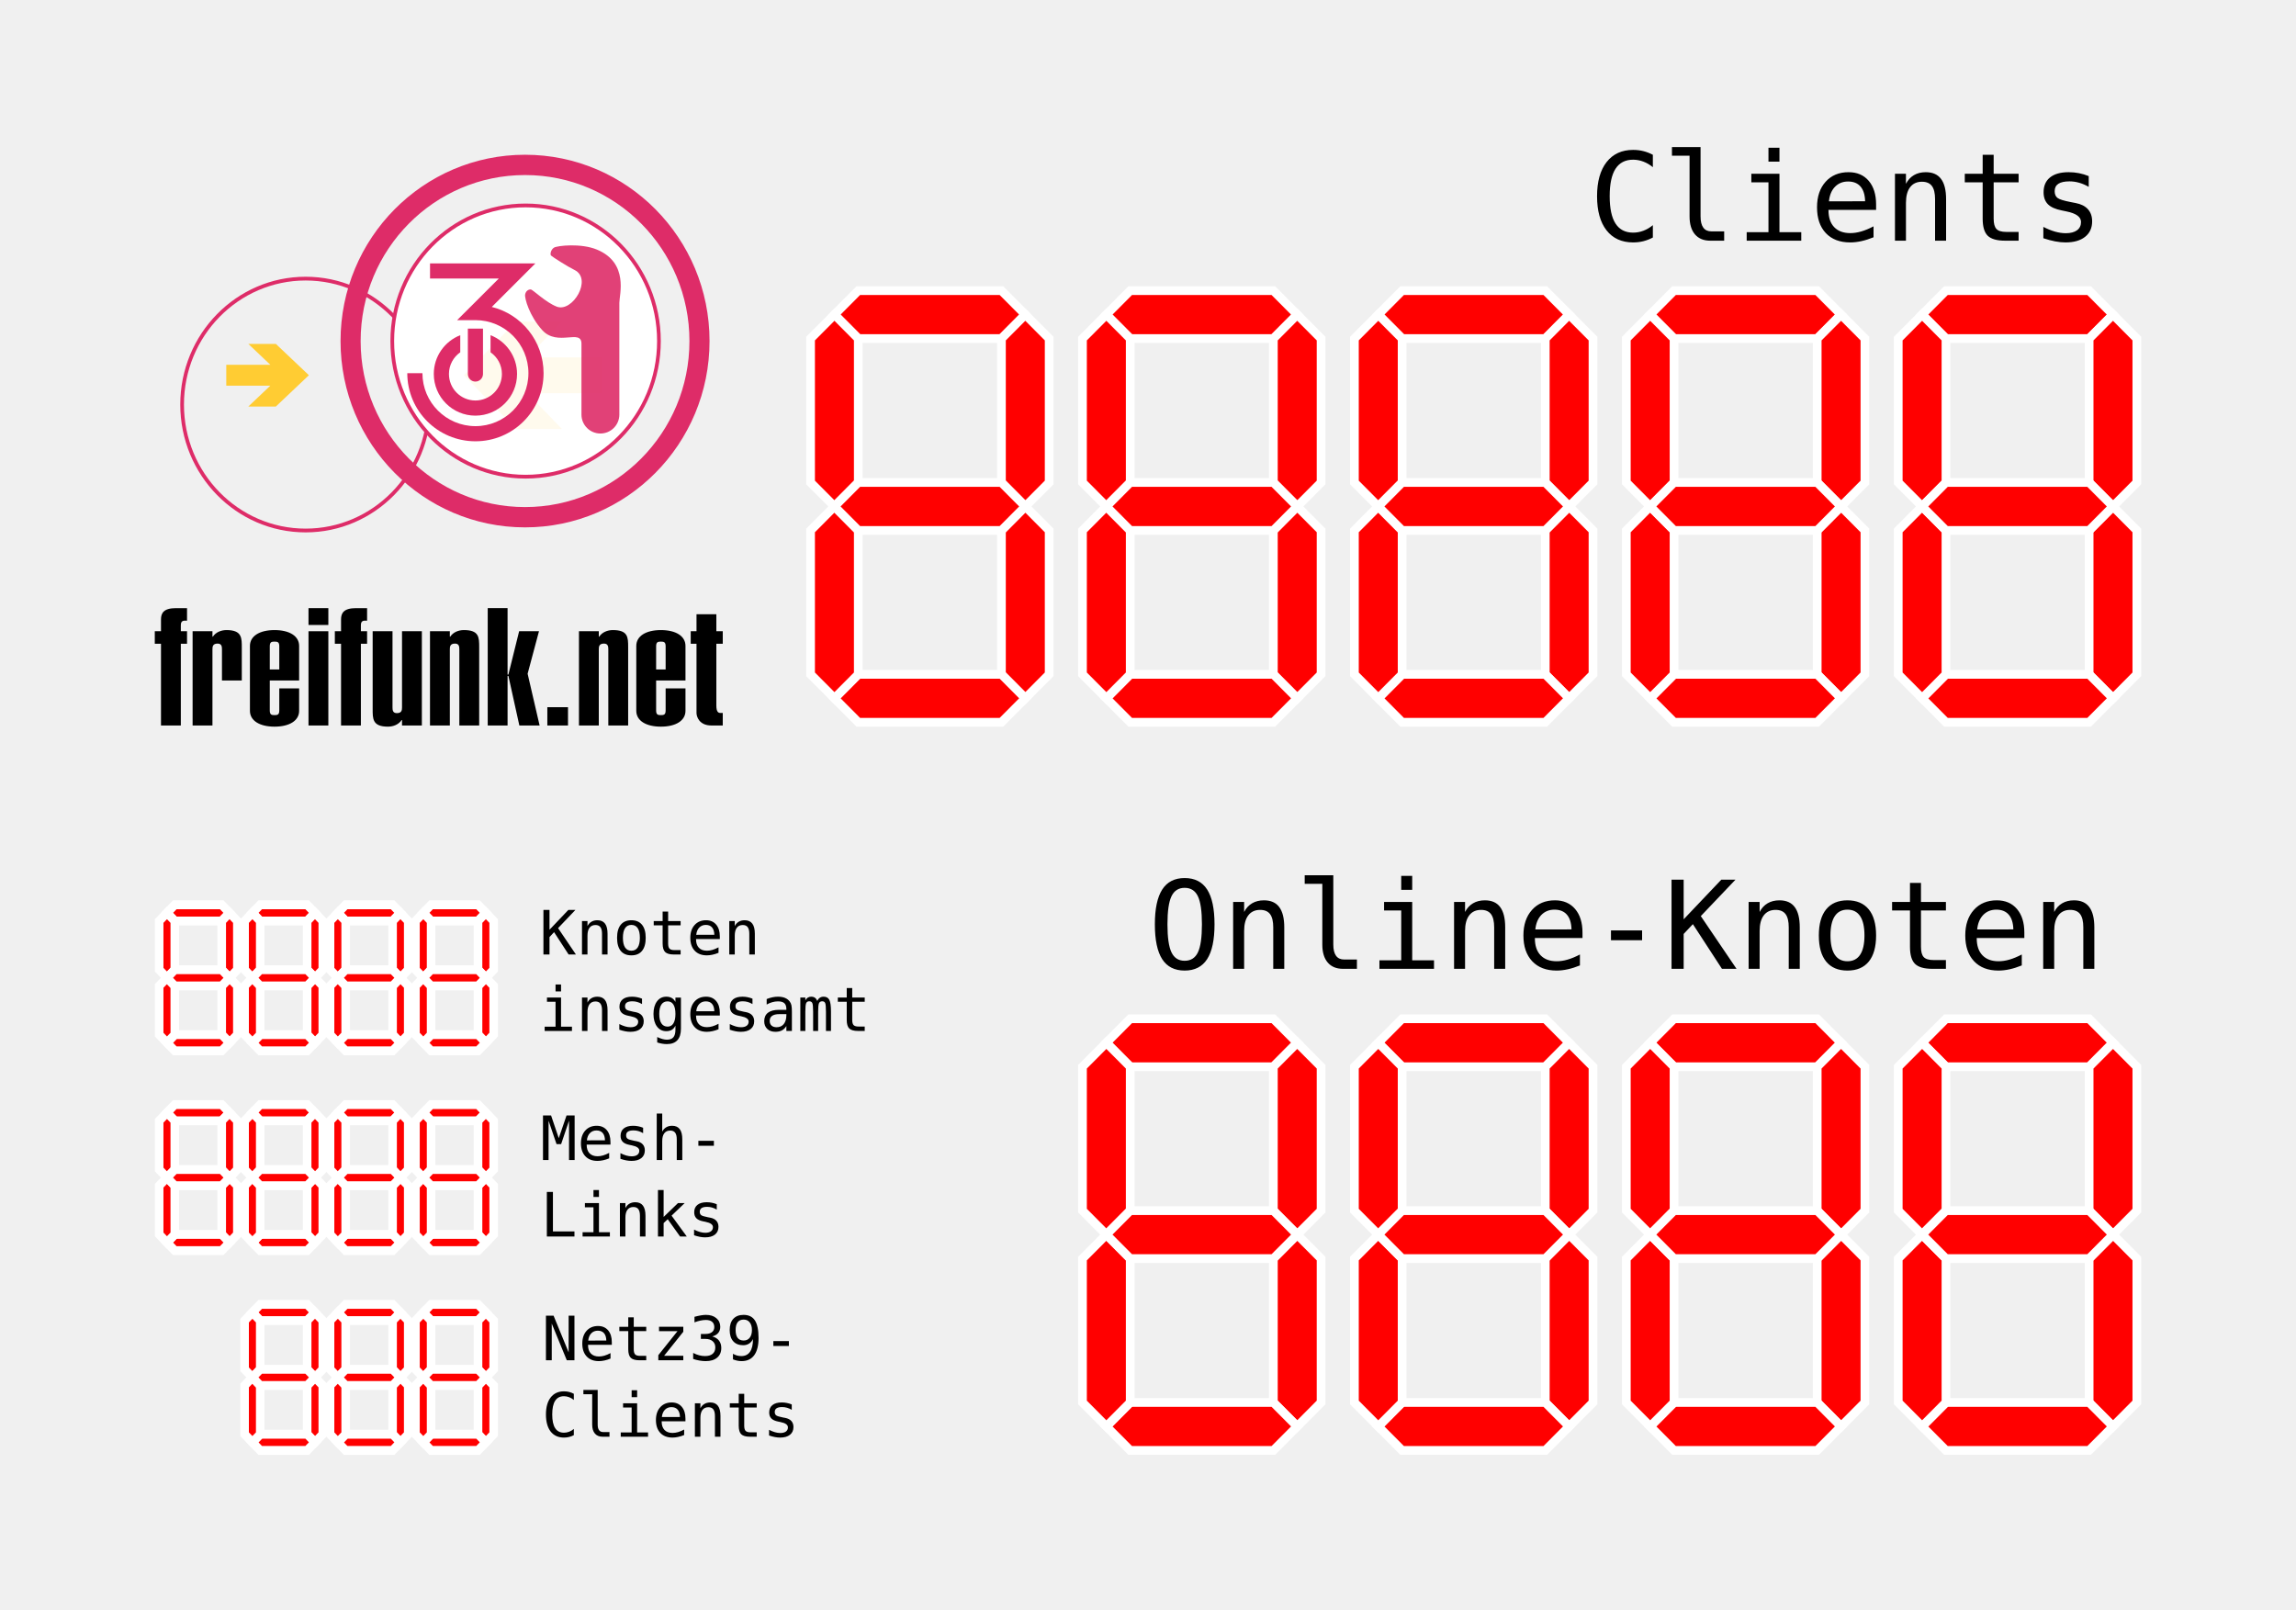
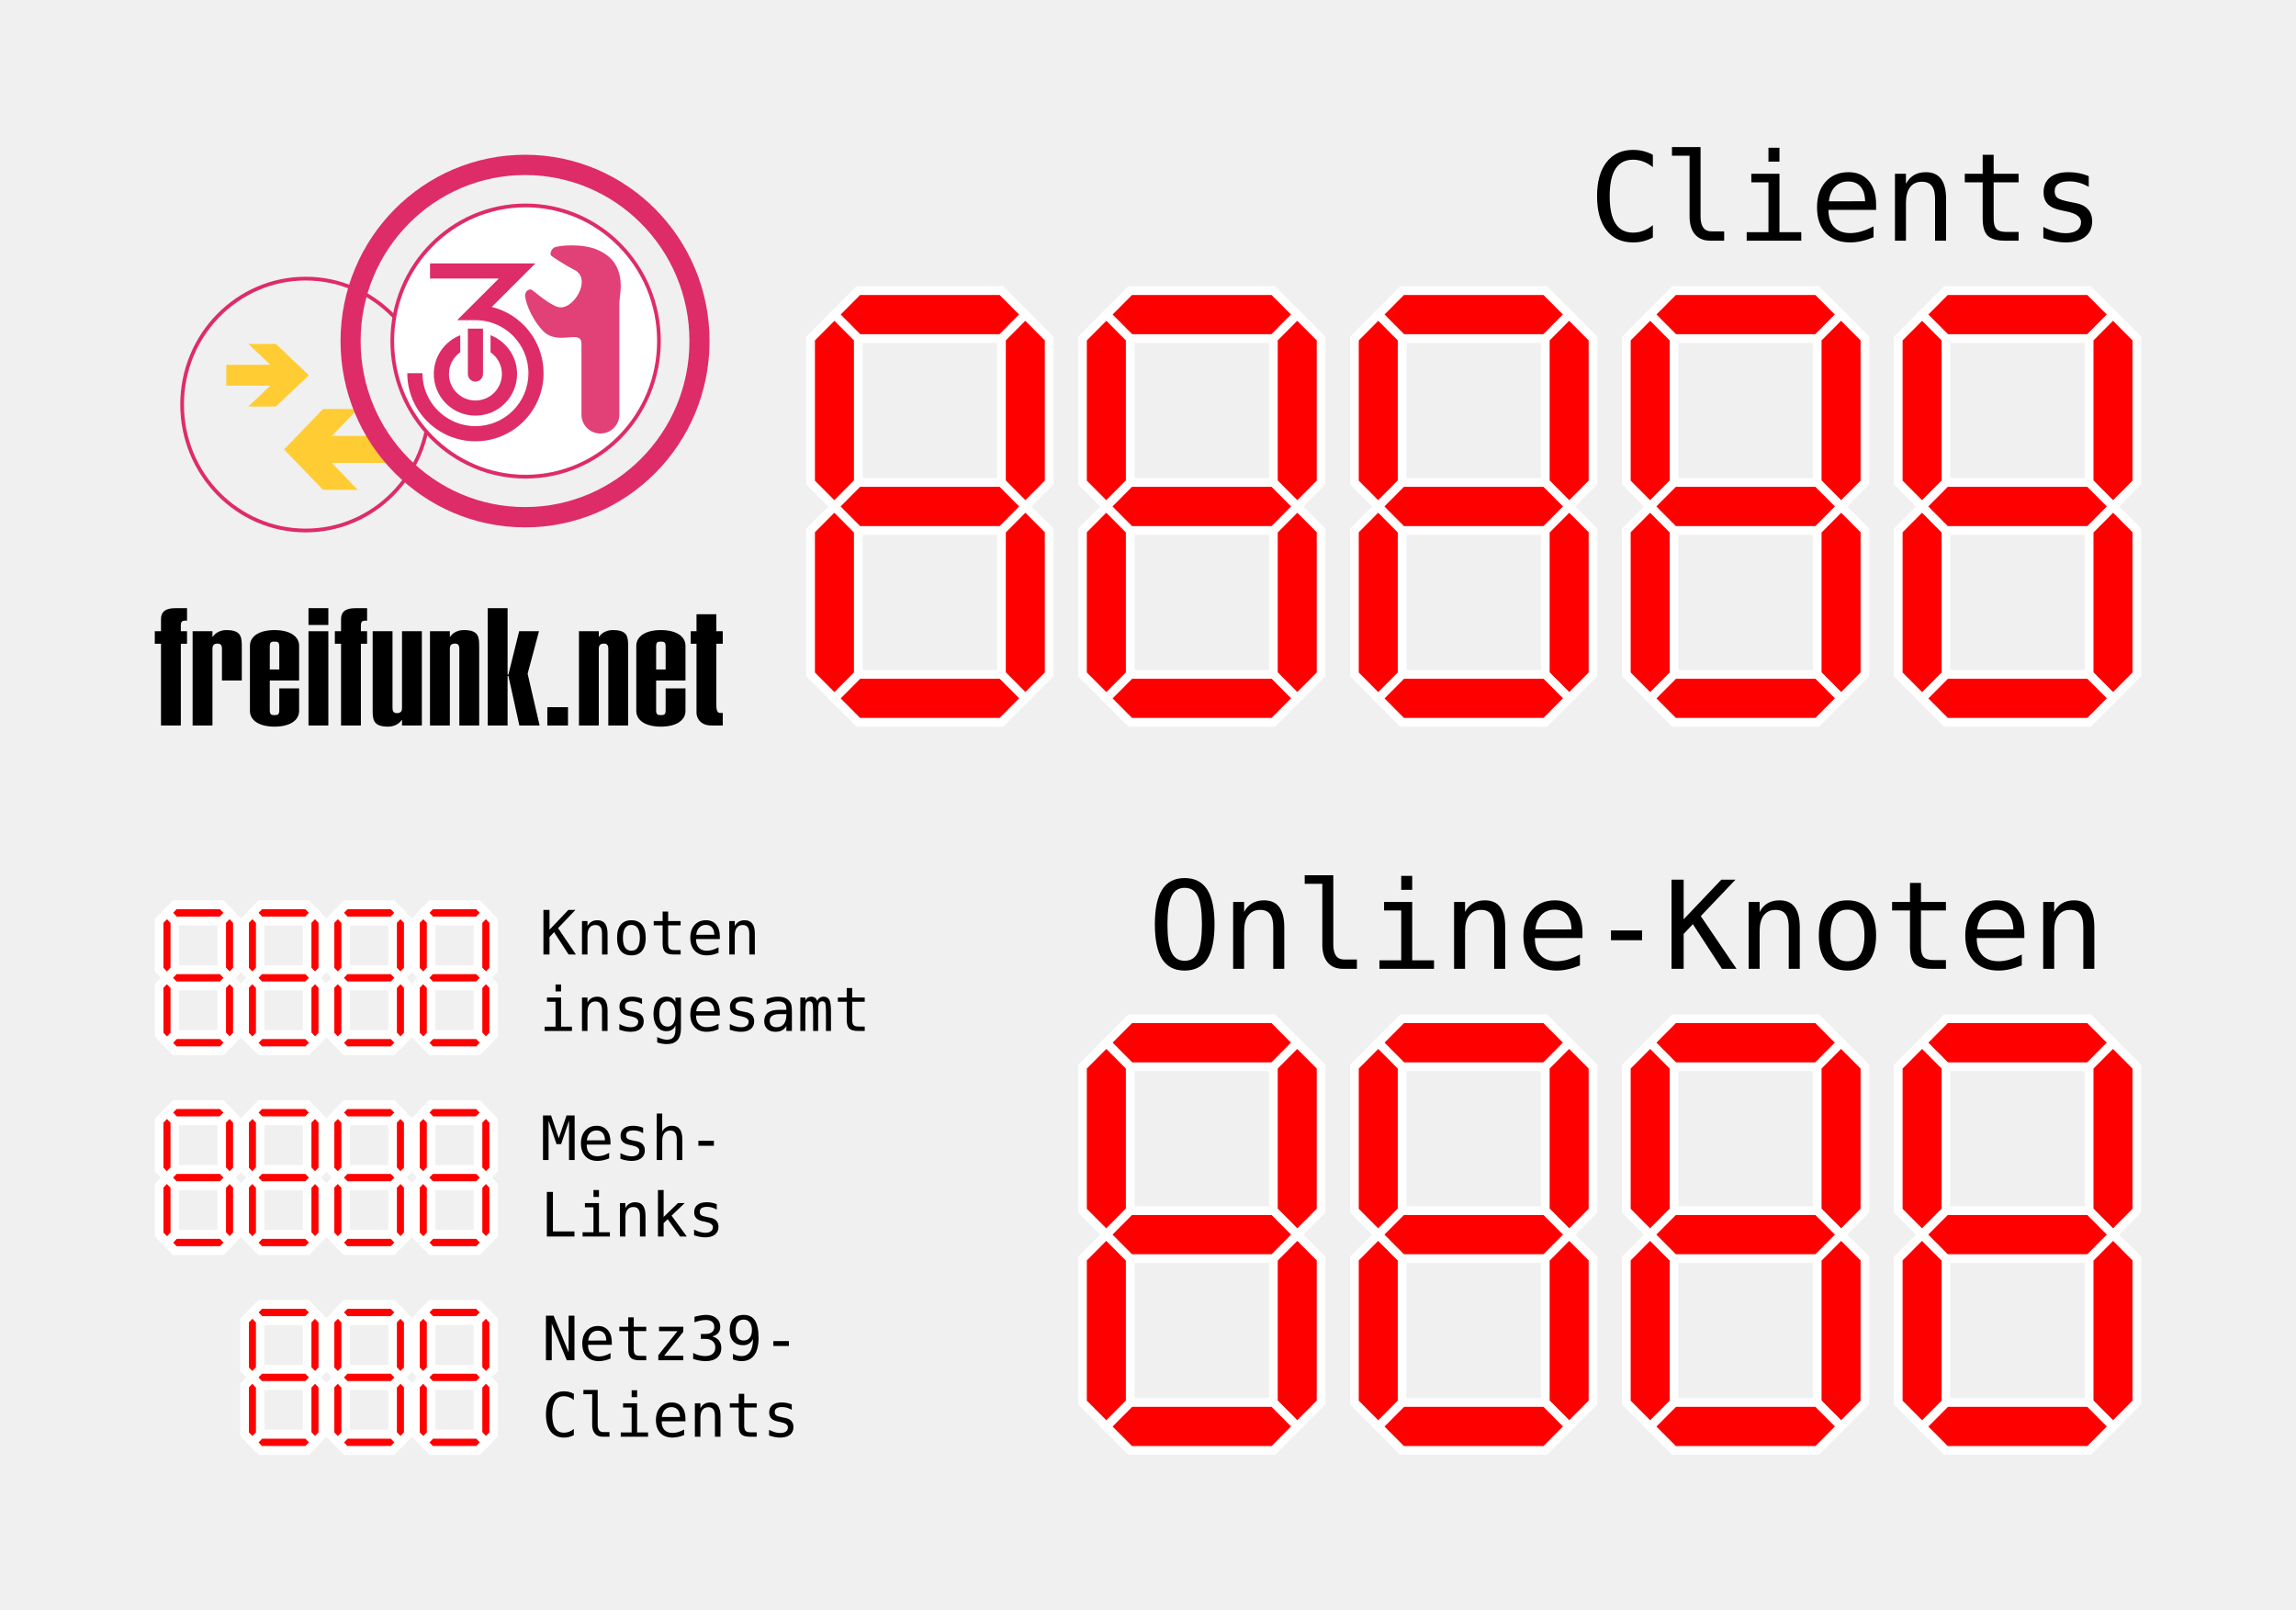
<svg xmlns="http://www.w3.org/2000/svg" width="1051.16" height="736.886" id="svg2" version="1.1">
  <defs id="defs4" />
  <g id="layer1" transform="translate(-14.45794,-267.6642)">
    <text xml:space="preserve" style="font-size:48px;font-style:normal;font-variant:normal;font-weight:normal;font-stretch:normal;line-height:125%;letter-spacing:0px;word-spacing:0px;fill:#000000;fill-opacity:1;stroke:none;font-family:cmr10;-inkscape-font-specification:cmr10" x="457.599" y="301.648" id="text4120" transform="translate(0,308.2677)">
      <tspan id="tspan4122" x="457.599" y="301.648" />
    </text>
    <g transform="translate(322.1342,308.589)" id="g3243-0">
      <g transform="matrix(10.92354,0,0,10.97856,63.42136,92.12653)" id="abcdefg-34" style="fill-rule:evenodd;stroke:#ffffff;stroke-width:0.365;stroke-linecap:butt;stroke-linejoin:miter;stroke-opacity:1">
        <polygon style="fill:#ff0000;stroke-width:0.365" id="a-36" points="9,1 8,2 2,2 1,1 2,0 8,0 " />
        <polygon style="fill:#ff0000;stroke-width:0.365" id="b-79" points="9,9 8,8 8,2 9,1 10,2 10,8 " />
        <polygon style="fill:#ff0000;stroke-width:0.365" id="c-24" points="9,17 8,16 8,10 9,9 10,10 10,16 " />
        <polygon style="fill:#ff0000;stroke-width:0.365" id="d-92" points="1,17 2,16 8,16 9,17 8,18 2,18 " />
        <polygon style="fill:#ff0000;stroke-width:0.365" id="e-19" points="1,9 2,10 2,16 1,17 0,16 0,10 " />
        <polygon style="fill:#ff0000;stroke-width:0.365" id="f-76" points="1,1 2,2 2,8 1,9 0,8 0,2 " />
        <polygon style="fill:#ff0000;stroke-width:0.365" id="g-4" points="9,9 8,10 2,10 1,9 2,8 8,8 " />
      </g>
      <g transform="matrix(10.92354,0,0,10.97856,187.9116,92.12653)" id="abcdefg-3-0" style="fill-rule:evenodd;stroke:#ffffff;stroke-width:0.365;stroke-linecap:butt;stroke-linejoin:miter;stroke-opacity:1">
        <polygon style="fill:#ff0000;stroke-width:0.365" id="a-9-5" points="8,0 9,1 8,2 2,2 1,1 2,0 " />
        <polygon style="fill:#ff0000;stroke-width:0.365" id="b-4-1" points="10,8 9,9 8,8 8,2 9,1 10,2 " />
        <polygon style="fill:#ff0000;stroke-width:0.365" id="c-7-82" points="10,16 9,17 8,16 8,10 9,9 10,10 " />
        <polygon style="fill:#ff0000;stroke-width:0.365" id="d-6-95" points="2,18 1,17 2,16 8,16 9,17 8,18 " />
        <polygon style="fill:#ff0000;stroke-width:0.365" id="e-5-6" points="0,10 1,9 2,10 2,16 1,17 0,16 " />
        <polygon style="fill:#ff0000;stroke-width:0.365" id="f-4-88" points="0,2 1,1 2,2 2,8 1,9 0,8 " />
        <polygon style="fill:#ff0000;stroke-width:0.365" id="g-2-7" points="8,8 9,9 8,10 2,10 1,9 2,8 " />
      </g>
      <g transform="matrix(10.92354,0,0,10.97856,312.4019,92.12653)" id="abcdefg-0-0" style="fill-rule:evenodd;stroke:#ffffff;stroke-width:0.365;stroke-linecap:butt;stroke-linejoin:miter;stroke-opacity:1">
        <polygon style="fill:#ff0000;stroke-width:0.365" id="a-7-5" points="8,0 9,1 8,2 2,2 1,1 2,0 " />
        <polygon style="fill:#ff0000;stroke-width:0.365" id="b-1-0" points="10,8 9,9 8,8 8,2 9,1 10,2 " />
        <polygon style="fill:#ff0000;stroke-width:0.365" id="c-2-0" points="10,16 9,17 8,16 8,10 9,9 10,10 " />
        <polygon style="fill:#ff0000;stroke-width:0.365" id="d-4-8" points="2,18 1,17 2,16 8,16 9,17 8,18 " />
        <polygon style="fill:#ff0000;stroke-width:0.365" id="e-2-5" points="0,10 1,9 2,10 2,16 1,17 0,16 " />
        <polygon style="fill:#ff0000;stroke-width:0.365" id="f-0-7" points="0,2 1,1 2,2 2,8 1,9 0,8 " />
        <polygon style="fill:#ff0000;stroke-width:0.365" id="g-1-1" points="8,8 9,9 8,10 2,10 1,9 2,8 " />
      </g>
      <g transform="matrix(10.92354,0,0,10.97856,436.8921,92.12653)" id="abcdefg-3-6-1" style="fill-rule:evenodd;stroke:#ffffff;stroke-width:0.365;stroke-linecap:butt;stroke-linejoin:miter;stroke-opacity:1">
        <polygon style="fill:#ff0000;stroke-width:0.365" id="a-9-6-6" points="8,0 9,1 8,2 2,2 1,1 2,0 " />
        <polygon style="fill:#ff0000;stroke-width:0.365" id="b-4-5-2" points="10,8 9,9 8,8 8,2 9,1 10,2 " />
        <polygon style="fill:#ff0000;stroke-width:0.365" id="c-7-8-6" points="10,16 9,17 8,16 8,10 9,9 10,10 " />
        <polygon style="fill:#ff0000;stroke-width:0.365" id="d-6-9-3" points="2,18 1,17 2,16 8,16 9,17 8,18 " />
        <polygon style="fill:#ff0000;stroke-width:0.365" id="e-5-5-2" points="0,10 1,9 2,10 2,16 1,17 0,16 " />
        <polygon style="fill:#ff0000;stroke-width:0.365" id="f-4-8-0" points="0,2 1,1 2,2 2,8 1,9 0,8 " />
        <polygon style="fill:#ff0000;stroke-width:0.365" id="g-2-3-4" points="8,8 9,9 8,10 2,10 1,9 2,8 " />
      </g>
      <g transform="matrix(10.92354,0,0,10.97856,561.3823,92.12653)" id="abcdefg-3-6-2-3" style="fill-rule:evenodd;stroke:#ffffff;stroke-width:0.365;stroke-linecap:butt;stroke-linejoin:miter;stroke-opacity:1">
        <polygon style="fill:#ff0000;stroke-width:0.365" id="a-9-6-5-7" points="9,1 8,2 2,2 1,1 2,0 8,0 " />
        <polygon style="fill:#ff0000;stroke-width:0.365" id="b-4-5-3-0" points="9,9 8,8 8,2 9,1 10,2 10,8 " />
        <polygon style="fill:#ff0000;stroke-width:0.365" id="c-7-8-7-8" points="9,17 8,16 8,10 9,9 10,10 10,16 " />
        <polygon style="fill:#ff0000;stroke-width:0.365" id="d-6-9-4-7" points="1,17 2,16 8,16 9,17 8,18 2,18 " />
        <polygon style="fill:#ff0000;stroke-width:0.365" id="e-5-5-6-8" points="1,9 2,10 2,16 1,17 0,16 0,10 " />
        <polygon style="fill:#ff0000;stroke-width:0.365" id="f-4-8-7-1" points="1,1 2,2 2,8 1,9 0,8 0,2 " />
        <polygon style="fill:#ff0000;stroke-width:0.365" id="g-2-3-8-6" points="9,9 8,10 2,10 1,9 2,8 8,8 " />
      </g>
    </g>
    <text xml:space="preserve" style="font-size:72px;font-style:normal;font-variant:normal;font-weight:normal;font-stretch:normal;line-height:125%;letter-spacing:0px;word-spacing:0px;fill:#000000;fill-opacity:1;stroke:none;font-family:Andale Mono;-inkscape-font-specification:Andale Mono" x="741.83" y="377.851" id="text4114-4">
      <tspan x="741.83" y="377.851" id="tspan4118-5" style="font-size:56px">Clients</tspan>
    </text>
    <g id="g3580" transform="translate(454.7056,375.2634)">
      <g transform="matrix(10.92354,0,0,10.97856,55.34014,358.8068)" id="abcdefg" style="fill-rule:evenodd;stroke:#ffffff;stroke-width:0.365;stroke-linecap:butt;stroke-linejoin:miter;stroke-opacity:1">
        <polygon style="fill:#ff0000;stroke-width:0.365" id="a" points="9,1 8,2 2,2 1,1 2,0 8,0 " />
        <polygon style="fill:#ff0000;stroke-width:0.365" id="b" points="9,9 8,8 8,2 9,1 10,2 10,8 " />
        <polygon style="fill:#ff0000;stroke-width:0.365" id="c" points="9,17 8,16 8,10 9,9 10,10 10,16 " />
        <polygon style="fill:#ff0000;stroke-width:0.365" id="d" points="1,17 2,16 8,16 9,17 8,18 2,18 " />
        <polygon style="fill:#ff0000;stroke-width:0.365" id="e" points="1,9 2,10 2,16 1,17 0,16 0,10 " />
        <polygon style="fill:#ff0000;stroke-width:0.365" id="f" points="1,1 2,2 2,8 1,9 0,8 0,2 " />
        <polygon style="fill:#ff0000;stroke-width:0.365" id="g" points="9,9 8,10 2,10 1,9 2,8 8,8 " />
      </g>
      <g transform="matrix(10.92354,0,0,10.97856,179.8304,358.8068)" id="abcdefg-3" style="fill-rule:evenodd;stroke:#ffffff;stroke-width:0.365;stroke-linecap:butt;stroke-linejoin:miter;stroke-opacity:1">
        <polygon style="fill:#ff0000;stroke-width:0.365" id="a-9" points="8,0 9,1 8,2 2,2 1,1 2,0 " />
        <polygon style="fill:#ff0000;stroke-width:0.365" id="b-4" points="10,8 9,9 8,8 8,2 9,1 10,2 " />
        <polygon style="fill:#ff0000;stroke-width:0.365" id="c-7" points="10,16 9,17 8,16 8,10 9,9 10,10 " />
        <polygon style="fill:#ff0000;stroke-width:0.365" id="d-6" points="2,18 1,17 2,16 8,16 9,17 8,18 " />
        <polygon style="fill:#ff0000;stroke-width:0.365" id="e-5" points="0,10 1,9 2,10 2,16 1,17 0,16 " />
        <polygon style="fill:#ff0000;stroke-width:0.365" id="f-4" points="0,2 1,1 2,2 2,8 1,9 0,8 " />
        <polygon style="fill:#ff0000;stroke-width:0.365" id="g-2" points="8,8 9,9 8,10 2,10 1,9 2,8 " />
      </g>
      <g transform="matrix(10.92354,0,0,10.97856,304.3206,358.8068)" id="abcdefg-0" style="fill-rule:evenodd;stroke:#ffffff;stroke-width:0.365;stroke-linecap:butt;stroke-linejoin:miter;stroke-opacity:1">
        <polygon style="fill:#ff0000;stroke-width:0.365" id="a-7" points="8,0 9,1 8,2 2,2 1,1 2,0 " />
        <polygon style="fill:#ff0000;stroke-width:0.365" id="b-1" points="10,8 9,9 8,8 8,2 9,1 10,2 " />
        <polygon style="fill:#ff0000;stroke-width:0.365" id="c-2" points="10,16 9,17 8,16 8,10 9,9 10,10 " />
        <polygon style="fill:#ff0000;stroke-width:0.365" id="d-4" points="2,18 1,17 2,16 8,16 9,17 8,18 " />
        <polygon style="fill:#ff0000;stroke-width:0.365" id="e-2" points="0,10 1,9 2,10 2,16 1,17 0,16 " />
        <polygon style="fill:#ff0000;stroke-width:0.365" id="f-0" points="0,2 1,1 2,2 2,8 1,9 0,8 " />
        <polygon style="fill:#ff0000;stroke-width:0.365" id="g-1" points="8,8 9,9 8,10 2,10 1,9 2,8 " />
      </g>
      <g transform="matrix(10.92354,0,0,10.97856,428.8109,358.8068)" id="abcdefg-3-6" style="fill-rule:evenodd;stroke:#ffffff;stroke-width:0.365;stroke-linecap:butt;stroke-linejoin:miter;stroke-opacity:1">
        <polygon style="fill:#ff0000;stroke-width:0.365" id="a-9-6" points="8,0 9,1 8,2 2,2 1,1 2,0 " />
        <polygon style="fill:#ff0000;stroke-width:0.365" id="b-4-5" points="10,8 9,9 8,8 8,2 9,1 10,2 " />
        <polygon style="fill:#ff0000;stroke-width:0.365" id="c-7-8" points="10,16 9,17 8,16 8,10 9,9 10,10 " />
        <polygon style="fill:#ff0000;stroke-width:0.365" id="d-6-9" points="2,18 1,17 2,16 8,16 9,17 8,18 " />
        <polygon style="fill:#ff0000;stroke-width:0.365" id="e-5-5" points="0,10 1,9 2,10 2,16 1,17 0,16 " />
        <polygon style="fill:#ff0000;stroke-width:0.365" id="f-4-8" points="0,2 1,1 2,2 2,8 1,9 0,8 " />
        <polygon style="fill:#ff0000;stroke-width:0.365" id="g-2-3" points="8,8 9,9 8,10 2,10 1,9 2,8 " />
      </g>
    </g>
    <text xml:space="preserve" style="font-size:72px;font-style:normal;font-variant:normal;font-weight:normal;font-stretch:normal;line-height:125%;letter-spacing:0px;word-spacing:0px;fill:#000000;fill-opacity:1;stroke:none;font-family:Andale Mono;-inkscape-font-specification:Andale Mono" x="539.978" y="711.205" id="text4114-4-1">
      <tspan x="539.978" y="711.205" id="tspan4118-5-5" style="font-size:56px">Online-Knoten</tspan>
    </text>
    <g id="g4393" transform="translate(35.57678,22.32327)">
      <g transform="translate(188,0)" id="g4287">
        <g id="g3734" transform="translate(-220.6495,53.34447)">
          <g transform="matrix(3.580153,0,0,3.714786,84.39679,606.2148)" id="abcdefg-5" style="fill-rule:evenodd;stroke:#ffffff;stroke-width:1.097;stroke-linecap:butt;stroke-linejoin:miter;stroke-opacity:1">
            <polygon style="fill:#ff0000;stroke-width:1.097" id="a-3" points="8,0 9,1 8,2 2,2 1,1 2,0 " />
            <polygon style="fill:#ff0000;stroke-width:1.097" id="b-7" points="10,8 9,9 8,8 8,2 9,1 10,2 " />
            <polygon style="fill:#ff0000;stroke-width:1.097" id="c-3" points="10,16 9,17 8,16 8,10 9,9 10,10 " />
            <polygon style="fill:#ff0000;stroke-width:1.097" id="d-9" points="2,18 1,17 2,16 8,16 9,17 8,18 " />
            <polygon style="fill:#ff0000;stroke-width:1.097" id="e-1" points="0,10 1,9 2,10 2,16 1,17 0,16 " />
            <polygon style="fill:#ff0000;stroke-width:1.097" id="f-7" points="0,2 1,1 2,2 2,8 1,9 0,8 " />
            <polygon style="fill:#ff0000;stroke-width:1.097" id="g-10" points="8,8 9,9 8,10 2,10 1,9 2,8 " />
          </g>
          <g transform="matrix(3.580153,0,0,3.714786,123.5119,606.2148)" id="abcdefg-5-0" style="fill-rule:evenodd;stroke:#ffffff;stroke-width:1.097;stroke-linecap:butt;stroke-linejoin:miter;stroke-opacity:1">
            <polygon style="fill:#ff0000;stroke-width:1.097" id="a-3-2" points="8,0 9,1 8,2 2,2 1,1 2,0 " />
            <polygon style="fill:#ff0000;stroke-width:1.097" id="b-7-1" points="10,8 9,9 8,8 8,2 9,1 10,2 " />
            <polygon style="fill:#ff0000;stroke-width:1.097" id="c-3-8" points="10,16 9,17 8,16 8,10 9,9 10,10 " />
            <polygon style="fill:#ff0000;stroke-width:1.097" id="d-9-0" points="2,18 1,17 2,16 8,16 9,17 8,18 " />
            <polygon style="fill:#ff0000;stroke-width:1.097" id="e-1-2" points="0,10 1,9 2,10 2,16 1,17 0,16 " />
            <polygon style="fill:#ff0000;stroke-width:1.097" id="f-7-7" points="0,2 1,1 2,2 2,8 1,9 0,8 " />
            <polygon style="fill:#ff0000;stroke-width:1.097" id="g-10-2" points="8,8 9,9 8,10 2,10 1,9 2,8 " />
          </g>
          <g transform="matrix(3.580153,0,0,3.714786,162.627,606.2148)" id="abcdefg-5-9" style="fill-rule:evenodd;stroke:#ffffff;stroke-width:1.097;stroke-linecap:butt;stroke-linejoin:miter;stroke-opacity:1">
            <polygon style="fill:#ff0000;stroke-width:1.097" id="a-3-7" points="8,2 2,2 1,1 2,0 8,0 9,1 " />
            <polygon style="fill:#ff0000;stroke-width:1.097" id="b-7-5" points="8,8 8,2 9,1 10,2 10,8 9,9 " />
            <polygon style="fill:#ff0000;stroke-width:1.097" id="c-3-7" points="8,16 8,10 9,9 10,10 10,16 9,17 " />
            <polygon style="fill:#ff0000;stroke-width:1.097" id="d-9-3" points="2,16 8,16 9,17 8,18 2,18 1,17 " />
            <polygon style="fill:#ff0000;stroke-width:1.097" id="e-1-4" points="2,10 2,16 1,17 0,16 0,10 1,9 " />
            <polygon style="fill:#ff0000;stroke-width:1.097" id="f-7-8" points="2,2 2,8 1,9 0,8 0,2 1,1 " />
            <polygon style="fill:#ff0000;stroke-width:1.097" id="g-10-6" points="8,10 2,10 1,9 2,8 8,8 9,9 " />
          </g>
          <g transform="matrix(3.580153,0,0,3.714786,201.7421,606.2148)" id="abcdefg-5-03" style="fill-rule:evenodd;stroke:#ffffff;stroke-width:1.097;stroke-linecap:butt;stroke-linejoin:miter;stroke-opacity:1">
            <polygon style="fill:#ff0000;stroke-width:1.097" id="a-3-25" points="8,2 2,2 1,1 2,0 8,0 9,1 " />
            <polygon style="fill:#ff0000;stroke-width:1.097" id="b-7-52" points="8,8 8,2 9,1 10,2 10,8 9,9 " />
            <polygon style="fill:#ff0000;stroke-width:1.097" id="c-3-0" points="8,16 8,10 9,9 10,10 10,16 9,17 " />
            <polygon style="fill:#ff0000;stroke-width:1.097" id="d-9-01" points="2,16 8,16 9,17 8,18 2,18 1,17 " />
            <polygon style="fill:#ff0000;stroke-width:1.097" id="e-1-20" points="2,10 2,16 1,17 0,16 0,10 1,9 " />
            <polygon style="fill:#ff0000;stroke-width:1.097" id="f-7-9" points="2,2 2,8 1,9 0,8 0,2 1,1 " />
            <polygon style="fill:#ff0000;stroke-width:1.097" id="g-10-0" points="8,10 2,10 1,9 2,8 8,8 9,9 " />
          </g>
        </g>
        <text xml:space="preserve" style="font-size:28px;font-style:normal;font-variant:normal;font-weight:normal;font-stretch:normal;line-height:125%;letter-spacing:0px;word-spacing:0px;fill:#000000;fill-opacity:1;stroke:none;font-family:Andale Mono;-inkscape-font-specification:Andale Mono" x="37.799" y="682.321" id="text4114">
          <tspan id="tspan4116" x="37.799" y="682.321">Knoten</tspan>
          <tspan x="37.799" y="717.321" id="tspan4118">insgesamt</tspan>
        </text>
      </g>
      <g transform="translate(188,0)" id="g4325">
        <g id="g3734-1" transform="translate(-220.6495,144.8123)">
          <g transform="matrix(3.580153,0,0,3.714786,84.39679,606.2148)" id="abcdefg-5-8" style="fill-rule:evenodd;stroke:#ffffff;stroke-width:1.097;stroke-linecap:butt;stroke-linejoin:miter;stroke-opacity:1">
            <polygon style="fill:#ff0000;stroke-width:1.097" id="a-3-4" points="9,1 8,2 2,2 1,1 2,0 8,0 " />
            <polygon style="fill:#ff0000;stroke-width:1.097" id="b-7-0" points="9,9 8,8 8,2 9,1 10,2 10,8 " />
            <polygon style="fill:#ff0000;stroke-width:1.097" id="c-3-3" points="9,17 8,16 8,10 9,9 10,10 10,16 " />
            <polygon style="fill:#ff0000;stroke-width:1.097" id="d-9-1" points="1,17 2,16 8,16 9,17 8,18 2,18 " />
            <polygon style="fill:#ff0000;stroke-width:1.097" id="e-1-3" points="1,9 2,10 2,16 1,17 0,16 0,10 " />
            <polygon style="fill:#ff0000;stroke-width:1.097" id="f-7-72" points="1,1 2,2 2,8 1,9 0,8 0,2 " />
            <polygon style="fill:#ff0000;stroke-width:1.097" id="g-10-00" points="9,9 8,10 2,10 1,9 2,8 8,8 " />
          </g>
          <g transform="matrix(3.580153,0,0,3.714786,123.5119,606.2148)" id="abcdefg-5-0-5" style="fill-rule:evenodd;stroke:#ffffff;stroke-width:1.097;stroke-linecap:butt;stroke-linejoin:miter;stroke-opacity:1">
            <polygon style="fill:#ff0000;stroke-width:1.097" id="a-3-2-4" points="9,1 8,2 2,2 1,1 2,0 8,0 " />
            <polygon style="fill:#ff0000;stroke-width:1.097" id="b-7-1-5" points="9,9 8,8 8,2 9,1 10,2 10,8 " />
            <polygon style="fill:#ff0000;stroke-width:1.097" id="c-3-8-2" points="9,17 8,16 8,10 9,9 10,10 10,16 " />
            <polygon style="fill:#ff0000;stroke-width:1.097" id="d-9-0-9" points="1,17 2,16 8,16 9,17 8,18 2,18 " />
            <polygon style="fill:#ff0000;stroke-width:1.097" id="e-1-2-7" points="1,9 2,10 2,16 1,17 0,16 0,10 " />
            <polygon style="fill:#ff0000;stroke-width:1.097" id="f-7-7-2" points="1,1 2,2 2,8 1,9 0,8 0,2 " />
            <polygon style="fill:#ff0000;stroke-width:1.097" id="g-10-2-0" points="9,9 8,10 2,10 1,9 2,8 8,8 " />
          </g>
          <g transform="matrix(3.580153,0,0,3.714786,162.627,606.2148)" id="abcdefg-5-9-2" style="fill-rule:evenodd;stroke:#ffffff;stroke-width:1.097;stroke-linecap:butt;stroke-linejoin:miter;stroke-opacity:1">
            <polygon style="fill:#ff0000;stroke-width:1.097" id="a-3-7-3" points="2,2 1,1 2,0 8,0 9,1 8,2 " />
            <polygon style="fill:#ff0000;stroke-width:1.097" id="b-7-5-9" points="8,2 9,1 10,2 10,8 9,9 8,8 " />
            <polygon style="fill:#ff0000;stroke-width:1.097" id="c-3-7-4" points="8,10 9,9 10,10 10,16 9,17 8,16 " />
            <polygon style="fill:#ff0000;stroke-width:1.097" id="d-9-3-4" points="8,16 9,17 8,18 2,18 1,17 2,16 " />
            <polygon style="fill:#ff0000;stroke-width:1.097" id="e-1-4-8" points="2,16 1,17 0,16 0,10 1,9 2,10 " />
            <polygon style="fill:#ff0000;stroke-width:1.097" id="f-7-8-7" points="2,8 1,9 0,8 0,2 1,1 2,2 " />
            <polygon style="fill:#ff0000;stroke-width:1.097" id="g-10-6-0" points="2,10 1,9 2,8 8,8 9,9 8,10 " />
          </g>
          <g transform="matrix(3.580153,0,0,3.714786,201.7421,606.2148)" id="abcdefg-5-03-9" style="fill-rule:evenodd;stroke:#ffffff;stroke-width:1.097;stroke-linecap:butt;stroke-linejoin:miter;stroke-opacity:1">
            <polygon style="fill:#ff0000;stroke-width:1.097" id="a-3-25-3" points="2,2 1,1 2,0 8,0 9,1 8,2 " />
            <polygon style="fill:#ff0000;stroke-width:1.097" id="b-7-52-6" points="8,2 9,1 10,2 10,8 9,9 8,8 " />
            <polygon style="fill:#ff0000;stroke-width:1.097" id="c-3-0-34" points="8,10 9,9 10,10 10,16 9,17 8,16 " />
            <polygon style="fill:#ff0000;stroke-width:1.097" id="d-9-01-4" points="8,16 9,17 8,18 2,18 1,17 2,16 " />
            <polygon style="fill:#ff0000;stroke-width:1.097" id="e-1-20-7" points="2,16 1,17 0,16 0,10 1,9 2,10 " />
            <polygon style="fill:#ff0000;stroke-width:1.097" id="f-7-9-48" points="2,8 1,9 0,8 0,2 1,1 2,2 " />
            <polygon style="fill:#ff0000;stroke-width:1.097" id="g-10-0-9" points="2,10 1,9 2,8 8,8 9,9 8,10 " />
          </g>
        </g>
        <text xml:space="preserve" style="font-size:28px;font-style:normal;font-variant:normal;font-weight:normal;font-stretch:normal;line-height:125%;letter-spacing:0px;word-spacing:0px;fill:#000000;fill-opacity:1;stroke:none;font-family:Andale Mono;-inkscape-font-specification:Andale Mono" x="38.305" y="776.421" id="text4114-3">
          <tspan x="38.305" y="776.421" id="tspan4118-8">Mesh-</tspan>
          <tspan x="38.305" y="811.421" id="tspan4150">Links</tspan>
        </text>
      </g>
      <g transform="translate(188,0)" id="g4363">
        <g id="g4088" transform="translate(-434.8499,73.56579)">
          <g transform="matrix(3.580153,0,0,3.714786,337.7123,768.9291)" id="abcdefg-5-00" style="fill-rule:evenodd;stroke:#ffffff;stroke-width:1.097;stroke-linecap:butt;stroke-linejoin:miter;stroke-opacity:1">
            <polygon style="fill:#ff0000;stroke-width:1.097" id="a-3-49" points="9,1 8,2 2,2 1,1 2,0 8,0 " />
            <polygon style="fill:#ff0000;stroke-width:1.097" id="b-7-3" points="9,9 8,8 8,2 9,1 10,2 10,8 " />
            <polygon style="fill:#ff0000;stroke-width:1.097" id="c-3-04" points="9,17 8,16 8,10 9,9 10,10 10,16 " />
            <polygon style="fill:#ff0000;stroke-width:1.097" id="d-9-7" points="1,17 2,16 8,16 9,17 8,18 2,18 " />
            <polygon style="fill:#ff0000;stroke-width:1.097" id="e-1-44" points="1,9 2,10 2,16 1,17 0,16 0,10 " />
            <polygon style="fill:#ff0000;stroke-width:1.097" id="f-7-4" points="1,1 2,2 2,8 1,9 0,8 0,2 " />
            <polygon style="fill:#ff0000;stroke-width:1.097" id="g-10-4" points="9,9 8,10 2,10 1,9 2,8 8,8 " />
          </g>
          <g transform="matrix(3.580153,0,0,3.714786,376.8274,768.9291)" id="abcdefg-5-0-56" style="fill-rule:evenodd;stroke:#ffffff;stroke-width:1.097;stroke-linecap:butt;stroke-linejoin:miter;stroke-opacity:1">
            <polygon style="fill:#ff0000;stroke-width:1.097" id="a-3-2-2" points="9,1 8,2 2,2 1,1 2,0 8,0 " />
            <polygon style="fill:#ff0000;stroke-width:1.097" id="b-7-1-8" points="9,9 8,8 8,2 9,1 10,2 10,8 " />
            <polygon style="fill:#ff0000;stroke-width:1.097" id="c-3-8-0" points="9,17 8,16 8,10 9,9 10,10 10,16 " />
            <polygon style="fill:#ff0000;stroke-width:1.097" id="d-9-0-1" points="1,17 2,16 8,16 9,17 8,18 2,18 " />
            <polygon style="fill:#ff0000;stroke-width:1.097" id="e-1-2-6" points="1,9 2,10 2,16 1,17 0,16 0,10 " />
            <polygon style="fill:#ff0000;stroke-width:1.097" id="f-7-7-8" points="1,1 2,2 2,8 1,9 0,8 0,2 " />
            <polygon style="fill:#ff0000;stroke-width:1.097" id="g-10-2-6" points="9,9 8,10 2,10 1,9 2,8 8,8 " />
          </g>
          <g transform="matrix(3.580153,0,0,3.714786,415.9425,768.9291)" id="abcdefg-5-9-8" style="fill-rule:evenodd;stroke:#ffffff;stroke-width:1.097;stroke-linecap:butt;stroke-linejoin:miter;stroke-opacity:1">
            <polygon style="fill:#ff0000;stroke-width:1.097" id="a-3-7-6" points="2,2 1,1 2,0 8,0 9,1 8,2 " />
            <polygon style="fill:#ff0000;stroke-width:1.097" id="b-7-5-1" points="8,2 9,1 10,2 10,8 9,9 8,8 " />
            <polygon style="fill:#ff0000;stroke-width:1.097" id="c-3-7-2" points="8,10 9,9 10,10 10,16 9,17 8,16 " />
            <polygon style="fill:#ff0000;stroke-width:1.097" id="d-9-3-6" points="8,16 9,17 8,18 2,18 1,17 2,16 " />
            <polygon style="fill:#ff0000;stroke-width:1.097" id="e-1-4-7" points="2,16 1,17 0,16 0,10 1,9 2,10 " />
            <polygon style="fill:#ff0000;stroke-width:1.097" id="f-7-8-0" points="2,8 1,9 0,8 0,2 1,1 2,2 " />
            <polygon style="fill:#ff0000;stroke-width:1.097" id="g-10-6-5" points="2,10 1,9 2,8 8,8 9,9 8,10 " />
          </g>
        </g>
        <text xml:space="preserve" style="font-size:28px;font-style:normal;font-variant:normal;font-weight:normal;font-stretch:normal;line-height:125%;letter-spacing:0px;word-spacing:0px;fill:#000000;fill-opacity:1;stroke:none;font-family:Andale Mono;-inkscape-font-specification:Andale Mono" x="38.92" y="868.087" id="text4114-6">
          <tspan x="38.92" y="868.087" id="tspan4225">Netz39-</tspan>
          <tspan x="38.92" y="903.087" id="tspan4229">Clients</tspan>
        </text>
      </g>
    </g>
-     <g id="g4562">
-       <g id="g4353" transform="matrix(1.94828,0,0,1.553311,67.28113,332.6332)">
-         <path id="path4355" d="m 10.718,171.999 4.663,0 0,-24.092 1.457,0 0,-3.691 -1.457,0 0,-1.7 c 0,-0.68 0.097,-1.36 0.826,-1.409 l 0.631,0 0,-3.691 -2.623,0 c -2.866,0 -3.497,1.457 -3.497,3.303 l 0,3.497 -1.457,0 0,3.691 1.457,0 0,24.092" style="fill:#000000;fill-opacity:1" />
-         <path id="path4357" d="m 18.148,171.999 4.663,0 0,-22.44 c 0,-0.777 0.049,-1.7 1.214,-1.7 0.971,0 1.02,0.923 1.02,1.7 l 0,9.18 4.663,0 0,-9.569 c 0,-2.914 0.097,-5.294 -3.594,-5.294 -1.263,0 -2.526,0.631 -3.206,1.943 l -0.097,0 0,-1.603 -4.663,0 0,27.783" style="fill:#000000;fill-opacity:1" />
-         <path id="path4359" d="m 38.516,161.071 0,6.509 c 0,1.263 -0.437,1.36 -1.117,1.36 -0.68,0 -1.117,-0.097 -1.117,-1.36 l 0,-8.84 6.897,0 0,-10.2 c 0,-2.866 -2.234,-4.663 -5.78,-4.663 -3.546,0 -5.78,1.797 -5.78,4.663 l 0,19.137 c 0,2.866 2.234,4.663 5.78,4.663 3.546,0 5.78,-1.797 5.78,-4.663 l 0,-6.606 -4.663,0 m 0,-5.586 -2.234,0 0,-6.849 c 0,-1.263 0.437,-1.36 1.117,-1.36 0.68,0 1.117,0.097 1.117,1.36 l 0,6.849" style="fill:#000000;fill-opacity:1" />
-         <path id="path4361" d="m 50.045,171.999 0,-27.783 -4.663,0 0,27.783 4.663,0 m 0,-34.583 -4.663,0 0,4.954 4.663,0 0,-4.954" style="fill:#000000;fill-opacity:1" />
-         <path id="path4363" d="m 53.029,171.999 4.663,0 0,-24.092 1.457,0 0,-3.691 -1.457,0 0,-1.7 c 0,-0.68 0.097,-1.36 0.826,-1.409 l 0.631,0 0,-3.691 -2.623,0 c -2.866,0 -3.497,1.457 -3.497,3.303 l 0,3.497 -1.457,0 0,3.691 1.457,0 0,24.092" style="fill:#000000;fill-opacity:1" />
-         <path id="path4365" d="m 72.019,144.216 -4.663,0 0,22.44 c 0,0.777 -0.049,1.7 -1.214,1.7 -0.971,0 -1.02,-0.923 -1.02,-1.7 l 0,-22.44 -4.663,0 0,22.829 c 0,2.914 -0.097,5.294 3.594,5.294 1.263,0 2.526,-0.631 3.206,-1.943 l 0.097,0 0,1.603 4.663,0 0,-27.783" style="fill:#000000;fill-opacity:1" />
-         <path id="path4367" d="m 73.93,171.999 4.663,0 0,-22.44 c 0,-0.777 0.049,-1.7 1.214,-1.7 0.971,0 1.02,0.923 1.02,1.7 l 0,22.44 4.663,0 0,-23.12 c 0,-2.914 -0.049,-5.003 -3.594,-5.003 -1.263,0 -2.526,0.631 -3.206,1.943 l -0.097,0 0,-1.603 -4.663,0 0,27.783" style="fill:#000000;fill-opacity:1" />
-         <path id="path4369" d="m 92.161,171.999 0,-14.62 0.194,0 2.574,14.62 4.76,0 -2.817,-15.252 2.671,-12.532 -4.663,0 -2.526,12.774 -0.194,0 0,-19.575 -4.663,0 0,34.583 4.663,0" style="fill:#000000;fill-opacity:1" />
-         <path id="path4371" d="m 106.361,171.999 0,-5.391 -4.857,0 0,5.391 4.857,0" style="fill:#000000;fill-opacity:1" />
-         <path id="path4373" d="m 108.936,171.999 4.663,0 0,-22.44 c 0,-0.777 0.049,-1.7 1.214,-1.7 0.971,0 1.02,0.923 1.02,1.7 l 0,22.44 4.663,0 0,-23.12 c 0,-2.914 -0.049,-5.003 -3.594,-5.003 -1.263,0 -2.526,0.631 -3.206,1.943 l -0.097,0 0,-1.603 -4.663,0 0,27.783" style="fill:#000000;fill-opacity:1" />
-         <path id="path4375" d="m 129.304,161.071 0,6.509 c 0,1.263 -0.437,1.36 -1.117,1.36 -0.68,0 -1.117,-0.097 -1.117,-1.36 l 0,-8.84 6.897,0 0,-10.2 c 0,-2.866 -2.234,-4.663 -5.78,-4.663 -3.546,0 -5.78,1.797 -5.78,4.663 l 0,19.137 c 0,2.866 2.234,4.663 5.78,4.663 3.546,0 5.78,-1.797 5.78,-4.663 l 0,-6.606 -4.663,0 m 0,-5.586 -2.234,0 0,-6.849 c 0,-1.263 0.437,-1.36 1.117,-1.36 0.68,0 1.117,0.097 1.117,1.36 l 0,6.849" style="fill:#000000;fill-opacity:1" />
-         <path id="path4377" d="m 141.221,139.213 -4.663,0 0,5.003 -1.36,0 0,3.691 1.36,0 0,20.4 c 0,1.069 0.631,3.691 3.497,3.691 l 2.671,0 0,-3.691 -0.486,0 c -0.486,0 -1.02,-0.146 -1.02,-2.234 l 0,-18.166 1.506,0 0,-3.691 -1.506,0 0,-5.003" style="fill:#000000;fill-opacity:1" />
-       </g>
-       <g id="g4548">
-         <g id="g4541">
-           <circle d="M 58,54 C 58,66.15 48.15,76 36,76 23.85,76 14,66.15 14,54 14,41.85 23.85,32 36,32 c 12.15,0 22,9.85 22,22 z" style="fill:none;stroke:#de2c68;stroke-width:0.658;stroke-miterlimit:4;stroke-opacity:1;stroke-dasharray:none" cx="36" cy="54" r="22" transform="matrix(2.570493,0,0,2.620752,61.84981,311.3554)" stroke-miterlimit="4" id="circle4343" />
-           <circle d="M 96,44 C 96,56.15 86.15,66 74,66 61.85,66 52,56.15 52,44 52,31.85 61.85,22 74,22 c 12.15,0 22,9.85 22,22 z" style="fill:#ffffff;fill-opacity:1;stroke:#de2c68;stroke-width:0.611;stroke-miterlimit:4;stroke-opacity:1;stroke-dasharray:none" cx="74" cy="44" r="22" transform="matrix(2.77478,0,0,2.822233,49.7594,299.6255)" stroke-miterlimit="4" id="circle4345" />
-           <circle d="M 103,44 C 103,60.016 90.016,73 74,73 57.984,73 45,60.016 45,44 45,27.984 57.984,15 74,15 c 16.016,0 29,12.984 29,29 z" style="fill:none;stroke:#de2c68;stroke-width:3.341;stroke-miterlimit:4;stroke-opacity:1;stroke-dasharray:none" cx="74" cy="44" r="29" transform="matrix(2.754042,0,0,2.781036,51.03355,301.4378)" stroke-miterlimit="4" id="circle4347" />
-           <polygon style="fill:#ffcc33;fill-opacity:1" points="31,44 26,44 30,48 22,48 22,52 30,52 26,56 31,56 37,50 " transform="matrix(2.521351,0,0,2.389891,62.58386,319.9479)" id="polygon4349" />
-           <polygon style="opacity:0.09;fill:#ffcc33;fill-opacity:1" points="81,59 75,53 88,53 88,47 75,47 81,41 73,41 64,50 73,59 " transform="matrix(2.637197,0,0,2.729338,58.09864,303.0076)" id="polygon4351" />
-         </g>
-         <g id="g5454" transform="matrix(1.739622,0,0,1.739622,-1252.139,-299.6239)">
-           <path d="m 841.259,395.416 0,3.985 18.097,0 c -3.649,3.655 -7.303,7.304 -10.964,10.948 l 4.823,0 c 7.703,0 13.941,6.254 13.941,13.956 0,7.703 -6.238,13.941 -13.941,13.941 -7.703,0 -13.956,-6.238 -13.956,-13.941 l -3.985,0 c 0,9.903 8.038,17.926 17.942,17.926 9.903,0 17.926,-8.023 17.926,-17.926 0,-8.423 -5.803,-15.503 -13.631,-17.43 l 11.475,-11.46 z" id="path4996-4-0-4-8-9-7-2-6-0-9-9-2" style="color:#000000;fill:#de2c68;fill-opacity:1;fill-rule:evenodd;stroke:none;stroke-width:20;marker:none;visibility:visible;display:inline;overflow:visible;enable-background:accumulate" />
-           <g id="g5450">
-             <path d="m 853.199,435.481 c 6.052,0 10.964,-4.912 10.964,-10.964 0,-4.646 -2.895,-8.612 -6.978,-10.204 l 0,4.497 c 1.809,1.257 2.993,3.336 2.993,5.707 0,3.851 -3.127,6.978 -6.978,6.978 -3.851,0 -6.963,-3.127 -6.963,-6.978 0,-2.367 1.178,-4.449 2.977,-5.707 l 0,-4.497 c -4.079,1.591 -6.963,5.558 -6.963,10.204 0,6.052 4.896,10.964 10.948,10.964 z" id="path4996-4-0-4-2-1-9-8-5-8-9" style="color:#000000;fill:#de2c68;fill-opacity:1;fill-rule:evenodd;stroke:none;stroke-width:20;marker:none;visibility:visible;display:inline;overflow:visible;enable-background:accumulate" />
-             <path d="m 853.199,426.518 c 1.1,0 2,-0.9 2,-2 l 0,-11.94 -3.985,0 0,11.94 c 0,1.1 0.885,2 1.985,2 z" id="rect5023-1-6-7-7-5-2-9-1-8-8" style="color:#000000;fill:#de2c68;fill-opacity:1;fill-rule:evenodd;stroke:none;stroke-width:20;marker:none;visibility:visible;display:inline;overflow:visible;enable-background:accumulate" />
-           </g>
-           <path d="m 878.305,390.671 c -2.192,0.021 -3.969,0.327 -4.404,0.589 -0.87,0.525 -1.075,1.784 -0.806,2.078 0.269,0.294 4.378,2.933 6.172,3.799 4.831,2.333 -0.493,11.258 -4.652,9.661 -2.947,-1.132 -6.291,-4.503 -6.854,-4.528 -0.563,-0.025 -1.288,0.355 -1.473,1.334 -0.185,0.979 1.152,5.705 4.513,9.382 4.032,4.412 10.312,-0.463 10.312,3.567 l 0,18.717 a 4.986,4.986 0 0 0 9.971,0 l 0,-23.912 0,-5.583 c 0,-2.094 2.567,-10.489 -5.924,-14.003 -2.058,-0.852 -4.663,-1.122 -6.854,-1.101 z" id="path5018-1-3-2-1-4-7-5-6" style="opacity:0.9;fill:#de2c68;fill-opacity:1;stroke:none" />
-         </g>
+     <g id="g4029">
+       <path style="fill:#000000;fill-opacity:1" d="m 88.163,599.802 9.085,0 0,-37.422 2.839,0 0,-5.734 -2.839,0 0,-2.641 c 0,-1.056 0.189,-2.113 1.609,-2.188 l 1.23,0 0,-5.734 -5.11,0 c -5.583,0 -6.813,2.263 -6.813,5.13 l 0,5.432 -2.839,0 0,5.734 2.839,0 0,37.422" id="path4355" />
+       <path style="fill:#000000;fill-opacity:1" d="m 102.639,599.802 9.085,0 0,-34.857 c 0,-1.207 0.095,-2.641 2.366,-2.641 1.893,0 1.987,1.433 1.987,2.641 l 0,14.26 9.085,0 0,-14.863 c 0,-4.527 0.189,-8.224 -7.003,-8.224 -2.46,0 -4.921,0.981 -6.246,3.018 l -0.189,0 0,-2.49 -9.085,0 0,43.156" id="path4357" />
+       <path style="fill:#000000;fill-opacity:1" d="m 142.322,582.826 0,10.11 c 0,1.962 -0.852,2.113 -2.177,2.113 -1.325,0 -2.177,-0.151 -2.177,-2.113 l 0,-13.731 13.438,0 0,-15.844 c 0,-4.451 -4.353,-7.243 -11.261,-7.243 -6.908,0 -11.261,2.792 -11.261,7.243 l 0,29.726 c 0,4.451 4.353,7.243 11.261,7.243 6.908,0 11.261,-2.792 11.261,-7.243 l 0,-10.261 -9.085,0 m 0,-8.676 -4.353,0 0,-10.638 c 0,-1.962 0.852,-2.113 2.177,-2.113 1.325,0 2.177,0.151 2.177,2.113 l 0,10.638" id="path4359" />
+       <path style="fill:#000000;fill-opacity:1" d="m 164.782,599.802 0,-43.156 -9.085,0 0,43.156 9.085,0 m 0,-53.719 -9.085,0 0,7.696 9.085,0 0,-7.696" id="path4361" />
+       <path style="fill:#000000;fill-opacity:1" d="m 170.596,599.802 9.085,0 0,-37.422 2.839,0 0,-5.734 -2.839,0 0,-2.641 c 0,-1.056 0.189,-2.113 1.609,-2.188 l 1.23,0 0,-5.734 -5.11,0 c -5.583,0 -6.814,2.263 -6.814,5.13 l 0,5.432 -2.839,0 0,5.734 2.839,0 0,37.422" id="path4363" />
+       <path style="fill:#000000;fill-opacity:1" d="m 207.594,556.646 -9.085,0 0,34.857 c 0,1.207 -0.095,2.641 -2.366,2.641 -1.893,0 -1.987,-1.433 -1.987,-2.641 l 0,-34.857 -9.085,0 0,35.46 c 0,4.527 -0.189,8.224 7.003,8.224 2.46,0 4.921,-0.981 6.246,-3.018 l 0.189,0 0,2.49 9.085,0 0,-43.156" id="path4365" />
+       <path style="fill:#000000;fill-opacity:1" d="m 211.318,599.802 9.085,0 0,-34.857 c 0,-1.207 0.095,-2.641 2.366,-2.641 1.893,0 1.987,1.433 1.987,2.641 l 0,34.857 9.085,0 0,-35.913 c 0,-4.527 -0.095,-7.771 -7.003,-7.771 -2.46,0 -4.921,0.981 -6.246,3.018 l -0.189,0 0,-2.49 -9.085,0 0,43.156" id="path4367" />
+       <path style="fill:#000000;fill-opacity:1" d="m 246.837,599.802 0,-22.71 0.379,0 5.015,22.71 9.274,0 -5.489,-23.69 5.205,-19.465 -9.085,0 -4.921,19.843 -0.379,0 0,-30.405 -9.085,0 0,53.719 9.085,0" id="path4369" />
+       <path style="fill:#000000;fill-opacity:1" d="m 274.502,599.802 0,-8.375 -9.463,0 0,8.375 9.463,0" id="path4371" />
+       <path style="fill:#000000;fill-opacity:1" d="m 279.519,599.802 9.085,0 0,-34.857 c 0,-1.207 0.095,-2.641 2.366,-2.641 1.893,0 1.987,1.433 1.987,2.641 l 0,34.857 9.085,0 0,-35.913 c 0,-4.527 -0.095,-7.771 -7.003,-7.771 -2.46,0 -4.921,0.981 -6.246,3.018 l -0.189,0 0,-2.49 -9.085,0 0,43.156" id="path4373" />
+       <path style="fill:#000000;fill-opacity:1" d="m 319.202,582.826 0,10.11 c 0,1.962 -0.852,2.113 -2.177,2.113 -1.325,0 -2.177,-0.151 -2.177,-2.113 l 0,-13.731 13.438,0 0,-15.844 c 0,-4.451 -4.353,-7.243 -11.261,-7.243 -6.908,0 -11.261,2.792 -11.261,7.243 l 0,29.726 c 0,4.451 4.353,7.243 11.261,7.243 6.908,0 11.261,-2.792 11.261,-7.243 l 0,-10.261 -9.085,0 m 0,-8.676 -4.353,0 0,-10.638 c 0,-1.962 0.852,-2.113 2.177,-2.113 1.325,0 2.177,0.151 2.177,2.113 l 0,10.638" id="path4375" />
+       <path style="fill:#000000;fill-opacity:1" d="m 342.42,548.875 -9.085,0 0,7.771 -2.65,0 0,5.734 2.65,0 0,31.688 c 0,1.66 1.23,5.734 6.813,5.734 l 5.205,0 0,-5.734 -0.946,0 c -0.946,0 -1.987,-0.226 -1.987,-3.471 l 0,-28.217 2.934,0 0,-5.734 -2.934,0 0,-7.771" id="path4377" />
+     </g>
+     <g id="g4016">
+       <polygon style="fill:#ffcc33;fill-opacity:1" points="64,50 73,59 81,59 75,53 88,53 88,47 75,47 81,41 73,41 " transform="matrix(1.986497,0,0,2.055903,17.36026,370.6184)" id="polygon4351" />
+       <circle d="M 58,54 C 58,66.15 48.15,76 36,76 23.85,76 14,66.15 14,54 14,41.85 23.85,32 36,32 c 12.15,0 22,9.85 22,22 z" style="fill:none;stroke:#de2c68;stroke-width:0.658;stroke-miterlimit:4;stroke-opacity:1;stroke-dasharray:none" cx="36" cy="54" r="22" transform="matrix(2.570493,0,0,2.620752,61.84981,311.3554)" stroke-miterlimit="4" id="circle4343" />
+       <circle d="M 96,44 C 96,56.15 86.15,66 74,66 61.85,66 52,56.15 52,44 52,31.85 61.85,22 74,22 c 12.15,0 22,9.85 22,22 z" style="fill:#ffffff;fill-opacity:1;stroke:#de2c68;stroke-width:0.611;stroke-miterlimit:4;stroke-opacity:1;stroke-dasharray:none" cx="74" cy="44" r="22" transform="matrix(2.77478,0,0,2.822233,49.7594,299.6255)" stroke-miterlimit="4" id="circle4345" />
+       <circle d="M 103,44 C 103,60.016 90.016,73 74,73 57.984,73 45,60.016 45,44 45,27.984 57.984,15 74,15 c 16.016,0 29,12.984 29,29 z" style="fill:none;stroke:#de2c68;stroke-width:3.341;stroke-miterlimit:4;stroke-opacity:1;stroke-dasharray:none" cx="74" cy="44" r="29" transform="matrix(2.754042,0,0,2.781036,51.03355,301.4378)" stroke-miterlimit="4" id="circle4347" />
+       <polygon style="fill:#ffcc33;fill-opacity:1" points="26,56 31,56 37,50 31,44 26,44 30,48 22,48 22,52 30,52 " transform="matrix(2.521351,0,0,2.389891,62.58386,319.9479)" id="polygon4349" />
+       <g transform="matrix(1.739622,0,0,1.739622,-1252.139,-299.6239)" id="g5454">
+         <path style="color:#000000;fill:#de2c68;fill-opacity:1;fill-rule:evenodd;stroke:none;stroke-width:20;marker:none;visibility:visible;display:inline;overflow:visible;enable-background:accumulate" id="path4996-4-0-4-8-9-7-2-6-0-9-9-2" d="m 841.259,395.416 0,3.985 18.097,0 c -3.649,3.655 -7.303,7.304 -10.964,10.948 l 4.823,0 c 7.703,0 13.941,6.254 13.941,13.956 0,7.703 -6.238,13.941 -13.941,13.941 -7.703,0 -13.956,-6.238 -13.956,-13.941 l -3.985,0 c 0,9.903 8.038,17.926 17.942,17.926 9.903,0 17.926,-8.023 17.926,-17.926 0,-8.423 -5.803,-15.503 -13.631,-17.43 l 11.475,-11.46 z" />
+         <g id="g5450">
+           <path style="color:#000000;fill:#de2c68;fill-opacity:1;fill-rule:evenodd;stroke:none;stroke-width:20;marker:none;visibility:visible;display:inline;overflow:visible;enable-background:accumulate" id="path4996-4-0-4-2-1-9-8-5-8-9" d="m 853.199,435.481 c 6.052,0 10.964,-4.912 10.964,-10.964 0,-4.646 -2.895,-8.612 -6.978,-10.204 l 0,4.497 c 1.809,1.257 2.993,3.336 2.993,5.707 0,3.851 -3.127,6.978 -6.978,6.978 -3.851,0 -6.963,-3.127 -6.963,-6.978 0,-2.367 1.178,-4.449 2.977,-5.707 l 0,-4.497 c -4.079,1.591 -6.963,5.558 -6.963,10.204 0,6.052 4.896,10.964 10.948,10.964 z" />
+           <path style="color:#000000;fill:#de2c68;fill-opacity:1;fill-rule:evenodd;stroke:none;stroke-width:20;marker:none;visibility:visible;display:inline;overflow:visible;enable-background:accumulate" id="rect5023-1-6-7-7-5-2-9-1-8-8" d="m 853.199,426.518 c 1.1,0 2,-0.9 2,-2 l 0,-11.94 -3.985,0 0,11.94 c 0,1.1 0.885,2 1.985,2 z" />
+         </g>
+         <path style="opacity:0.9;fill:#de2c68;fill-opacity:1;stroke:none" id="path5018-1-3-2-1-4-7-5-6" d="m 878.305,390.671 c -2.192,0.021 -3.969,0.327 -4.404,0.589 -0.87,0.525 -1.075,1.784 -0.806,2.078 0.269,0.294 4.378,2.933 6.172,3.799 4.831,2.333 -0.493,11.258 -4.652,9.661 -2.947,-1.132 -6.291,-4.503 -6.854,-4.528 -0.563,-0.025 -1.288,0.355 -1.473,1.334 -0.185,0.979 1.152,5.705 4.513,9.382 4.032,4.412 10.312,-0.463 10.312,3.567 l 0,18.717 a 4.986,4.986 0 0 0 9.971,0 l 0,-23.912 0,-5.583 c 0,-2.094 2.567,-10.489 -5.924,-14.003 -2.058,-0.852 -4.663,-1.122 -6.854,-1.101 z" />
      </g>
    </g>
  </g>
</svg>
